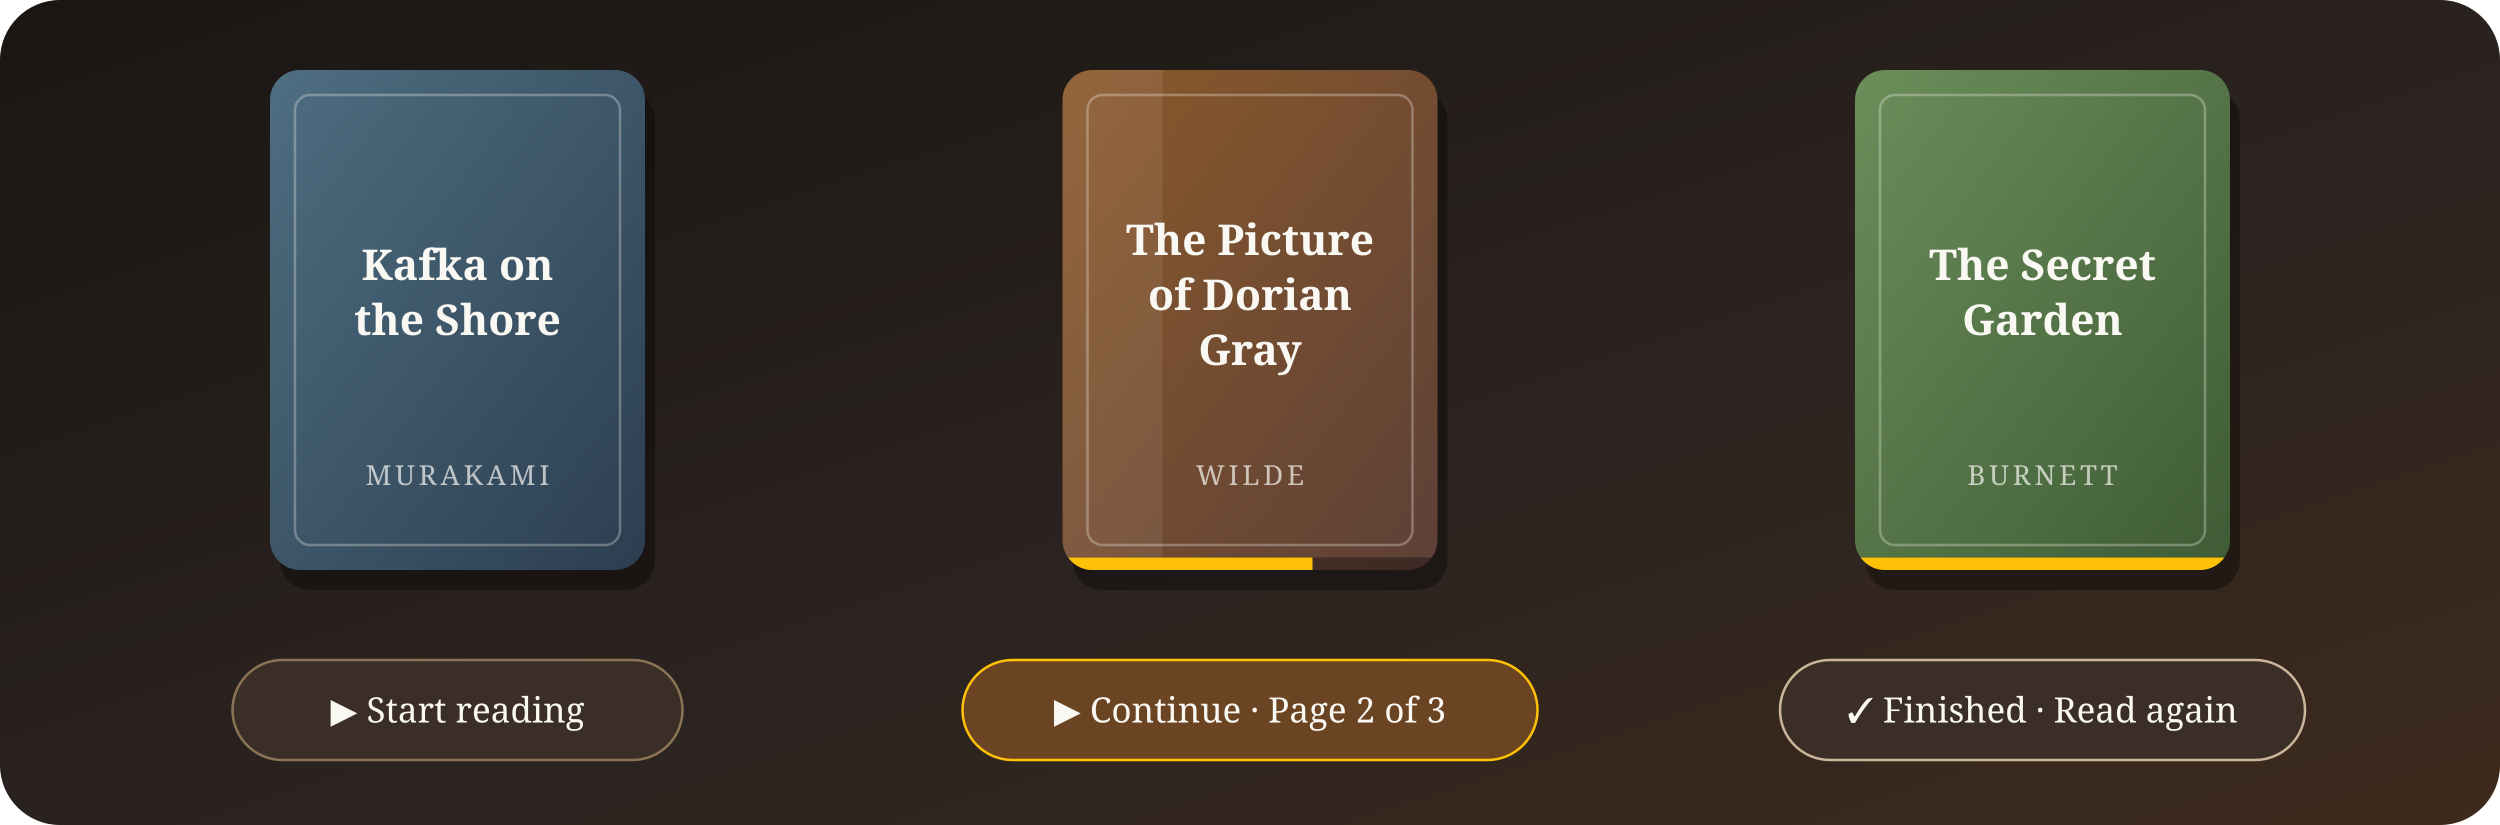
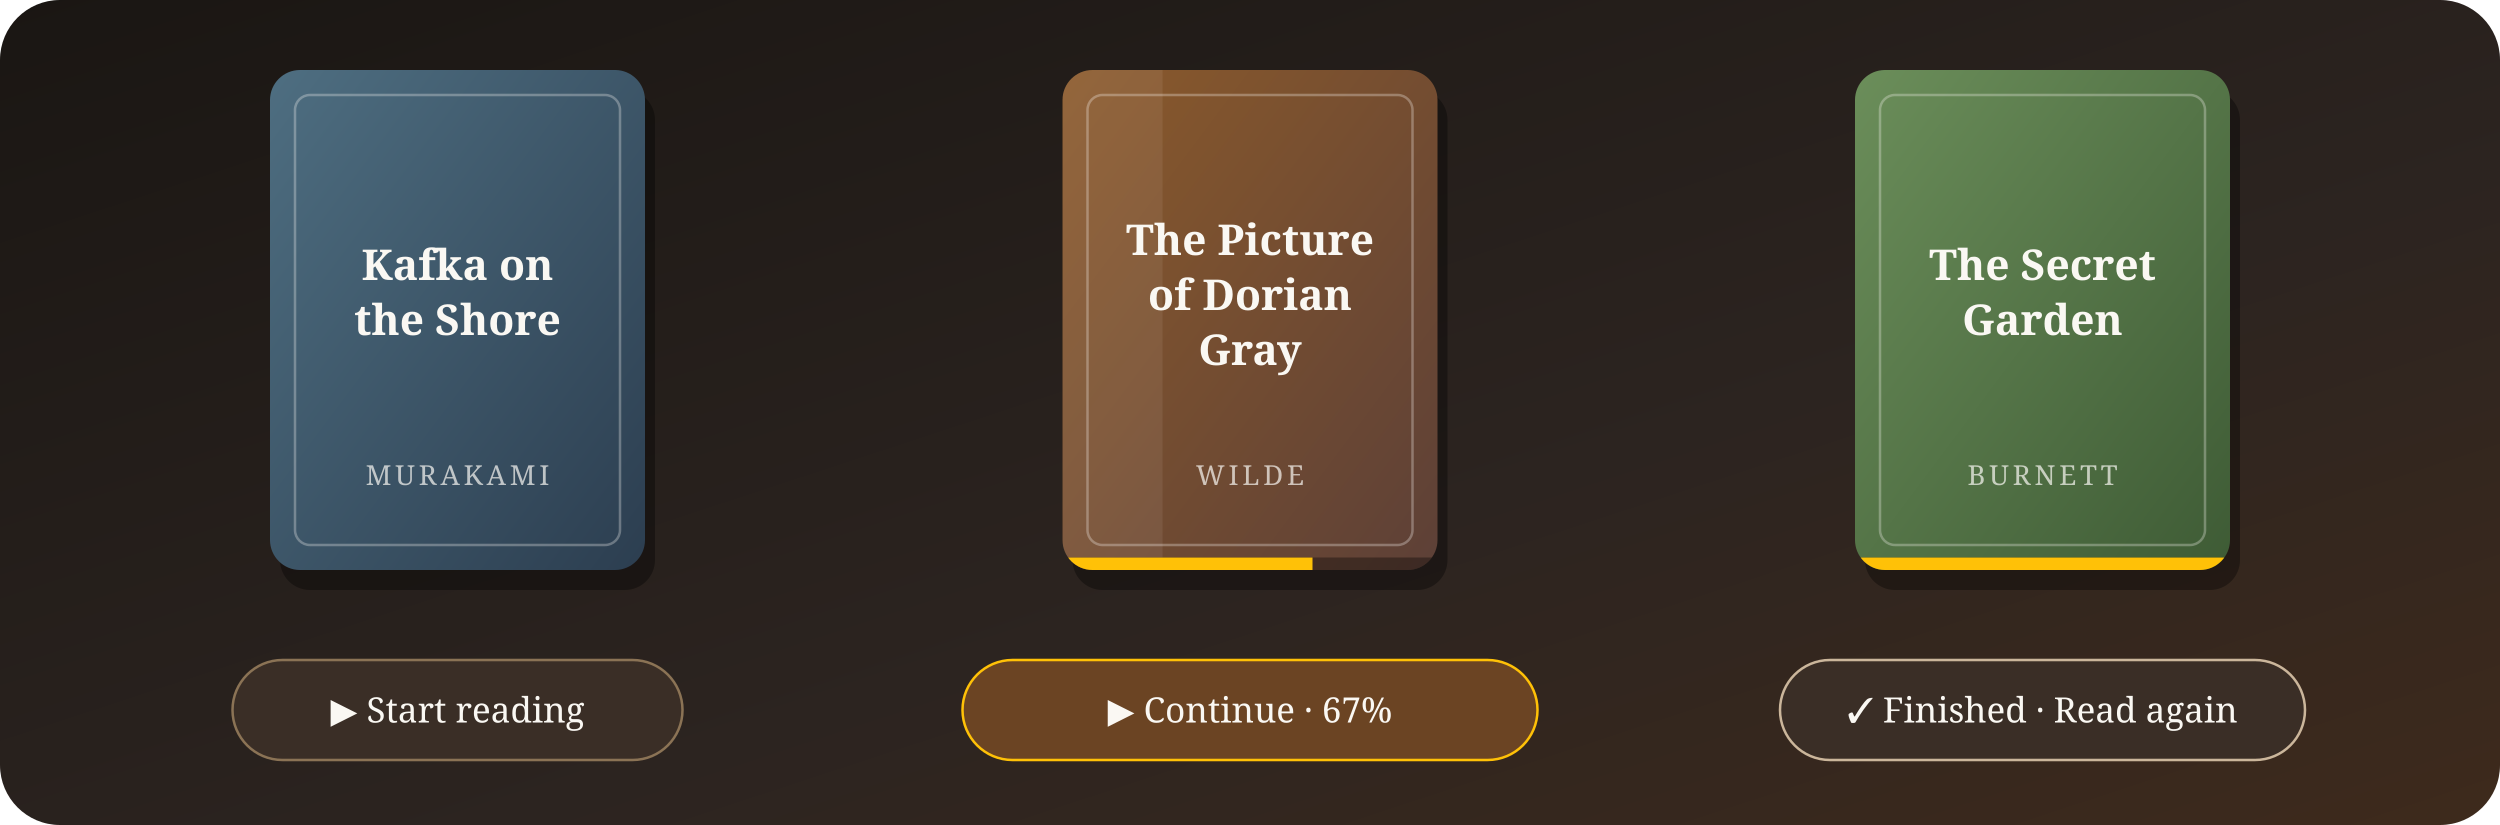
- <svg xmlns="http://www.w3.org/2000/svg" width="1000" height="330" viewBox="0 0 1000 330" role="img" aria-label="Three covers showing reading progress: not started, page 2 of 3, and finished">
+ <svg xmlns="http://www.w3.org/2000/svg" width="1000" height="330" viewBox="0 0 1000 330" role="img" aria-label="Three covers showing reading progress: not started, 67% read, and finished">
  <defs>
    <linearGradient id="bg" x1="0" y1="0" x2="1" y2="1">
      <stop offset="0" stop-color="#1A1613" />
      <stop offset="0.6" stop-color="#2C2420" />
      <stop offset="1" stop-color="#3E2A1C" />
    </linearGradient>
    <linearGradient id="c1" x1="0" y1="0" x2="1" y2="1">
      <stop offset="0" stop-color="#4E6E81" />
      <stop offset="1" stop-color="#2C3E50" />
    </linearGradient>
    <linearGradient id="c2" x1="0" y1="0" x2="1" y2="1">
      <stop offset="0" stop-color="#8B5A2B" />
      <stop offset="1" stop-color="#5D4037" />
    </linearGradient>
    <linearGradient id="c3" x1="0" y1="0" x2="1" y2="1">
      <stop offset="0" stop-color="#6B8E5A" />
      <stop offset="1" stop-color="#3E5B35" />
    </linearGradient>
    <clipPath id="k1">
      <rect x="0" y="0" width="150" height="200" rx="12" />
    </clipPath>
    <style>
      .t { font-family: Georgia, serif; font-size: 17px; font-weight: 700; fill: #FAF8F3; }
      .a { font-family: Georgia, serif; font-size: 11px; letter-spacing: 1.5px; fill: #FAF8F3; opacity: .7; }
      .chip { font-family: Georgia, serif; font-size: 14px; fill: #FAF8F3; }
      .cover { animation: bob 6s ease-in-out infinite; }
      @keyframes bob { 0%,100% { transform: translateY(0); } 50% { transform: translateY(-6px); } }
      .fill { transform-box: fill-box; transform-origin: left center; animation: fill 6s cubic-bezier(.3,0,.2,1) infinite; }
      @keyframes fill { 0%,8% { transform: scaleX(0); } 40%,88% { transform: scaleX(1); } 96%,100% { transform: scaleX(0); } }
      .pulse { transform-box: fill-box; transform-origin: center; animation: pulse 2.4s ease-in-out infinite; }
      @keyframes pulse { 0%,100% { transform: scale(1); } 50% { transform: scale(1.05); } }
      .shine { animation: shine 6s ease-in-out infinite; }
      @keyframes shine { 0%,30% { transform: translateX(-120px); } 60%,100% { transform: translateX(260px); } }
    </style>
  </defs>
  <rect width="1000" height="330" rx="24" fill="url(#bg)" />
  <g transform="translate(108 28)">
    <g class="cover" style="animation-delay:0s">
      <rect x="4" y="8" width="150" height="200" rx="12" fill="#000" opacity=".35" />
      <g clip-path="url(#k1)">
        <rect width="150" height="200" fill="url(#c1)" />
        <rect x="10" y="10" width="130" height="180" rx="6" fill="none" stroke="#FAF8F3" stroke-opacity=".3" />
        <text x="75" y="84" text-anchor="middle" class="t">Kafka on</text>
        <text x="75" y="106" text-anchor="middle" class="t">the Shore</text>
        <text x="75" y="166" text-anchor="middle" class="a">MURAKAMI</text>
      </g>
    </g>
    <g class="pulse">
      <rect x="-15" y="236" width="180" height="40" rx="20" fill="#3A2E26" stroke="#8B7355" />
      <text x="75" y="261" text-anchor="middle" class="chip">▶ Start reading</text>
    </g>
  </g>
  <g transform="translate(425 28)">
    <g class="cover" style="animation-delay:-2s">
      <rect x="4" y="8" width="150" height="200" rx="12" fill="#000" opacity=".35" />
      <g clip-path="url(#k1)">
        <rect width="150" height="200" fill="url(#c2)" />
        <rect class="shine" x="0" y="0" width="40" height="200" fill="#FAF8F3" opacity=".08" />
        <rect x="10" y="10" width="130" height="180" rx="6" fill="none" stroke="#FAF8F3" stroke-opacity=".3" />
        <text x="75" y="74" text-anchor="middle" class="t">The Picture</text>
        <text x="75" y="96" text-anchor="middle" class="t">of Dorian</text>
        <text x="75" y="118" text-anchor="middle" class="t">Gray</text>
        <text x="75" y="166" text-anchor="middle" class="a">WILDE</text>
        <rect x="0" y="195" width="150" height="5" fill="#000" opacity=".35" />
        <rect class="fill" x="0" y="195" width="100" height="5" fill="#FFC107" />
      </g>
    </g>
    <g class="pulse" style="animation-delay:-.8s">
      <rect x="-40" y="236" width="230" height="40" rx="20" fill="#6B4423" stroke="#FFC107" />
-       <text x="75" y="261" text-anchor="middle" class="chip">▶ Continue · Page 2 of 3</text>
+       <text x="75" y="261" text-anchor="middle" class="chip">▶ Continue · 67%</text>
    </g>
  </g>
  <g transform="translate(742 28)">
    <g class="cover" style="animation-delay:-4s">
      <rect x="4" y="8" width="150" height="200" rx="12" fill="#000" opacity=".35" />
      <g clip-path="url(#k1)">
        <rect width="150" height="200" fill="url(#c3)" />
        <rect x="10" y="10" width="130" height="180" rx="6" fill="none" stroke="#FAF8F3" stroke-opacity=".3" />
        <text x="75" y="84" text-anchor="middle" class="t">The Secret</text>
        <text x="75" y="106" text-anchor="middle" class="t">Garden</text>
        <text x="75" y="166" text-anchor="middle" class="a">BURNETT</text>
        <rect x="0" y="195" width="150" height="5" fill="#000" opacity=".35" />
        <rect class="fill" x="0" y="195" width="150" height="5" fill="#FFC107" style="animation-delay:.3s" />
      </g>
    </g>
    <g class="pulse" style="animation-delay:-1.6s">
      <rect x="-30" y="236" width="210" height="40" rx="20" fill="#3A2E26" stroke="#CBB69B" />
      <text x="75" y="261" text-anchor="middle" class="chip">✓ Finished · Read again</text>
    </g>
  </g>
</svg>
